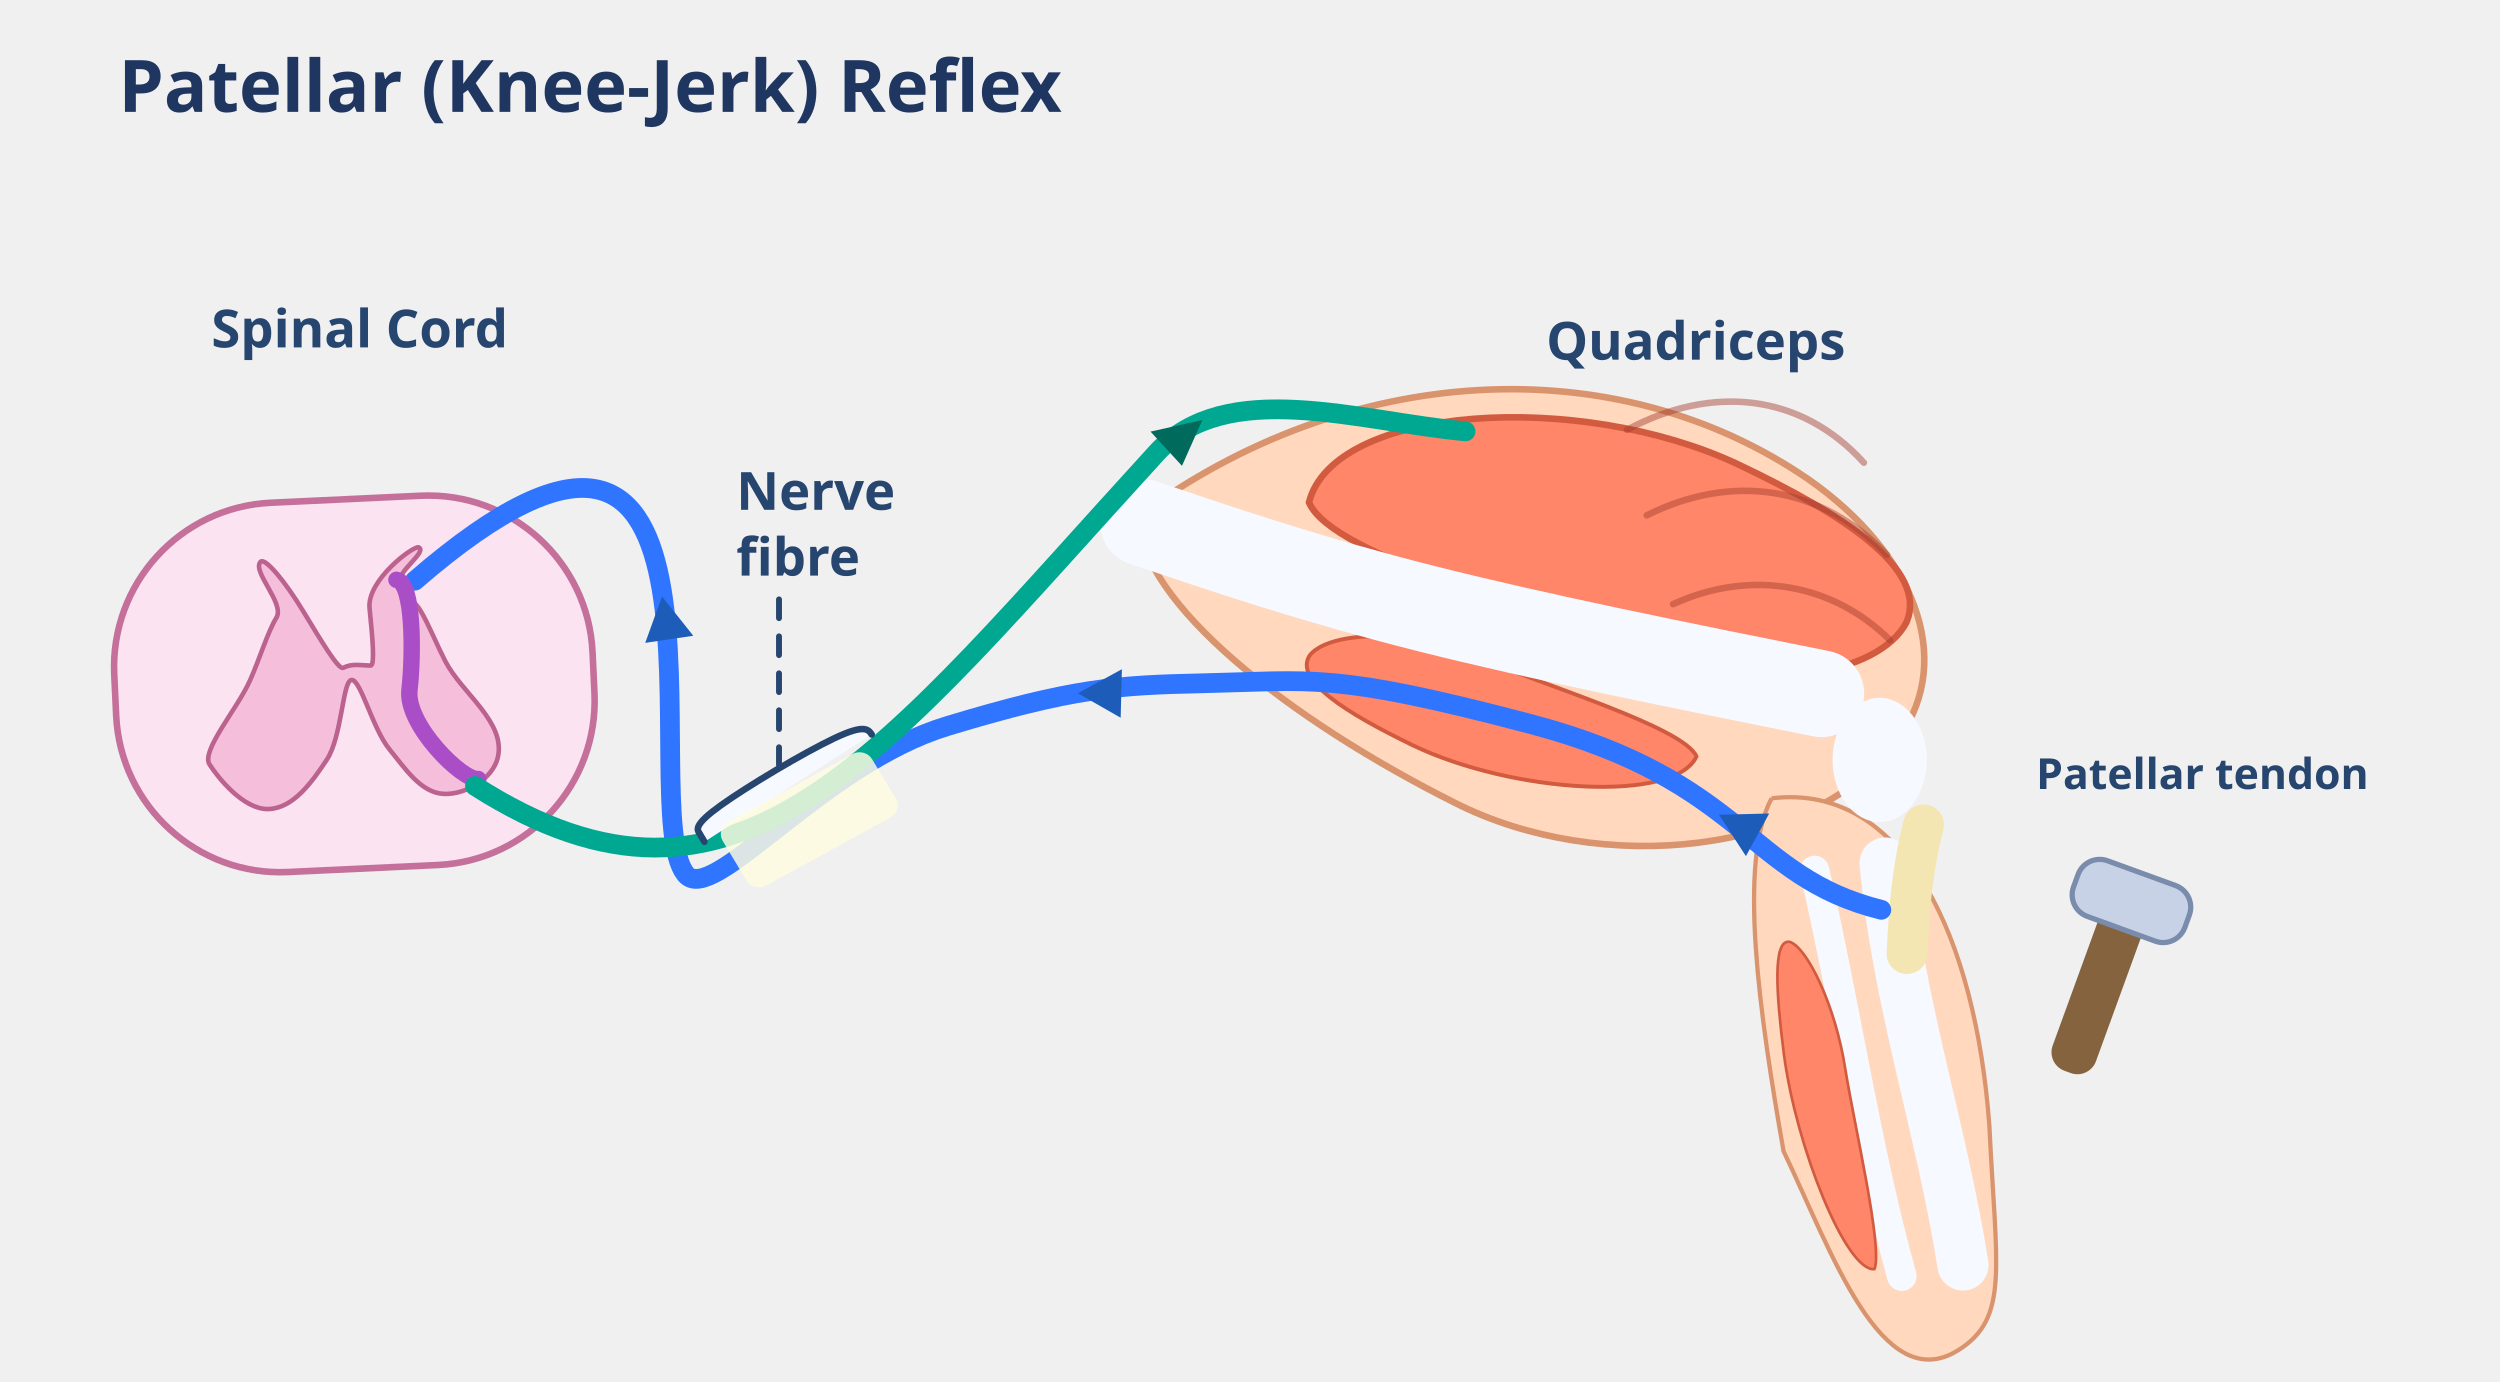
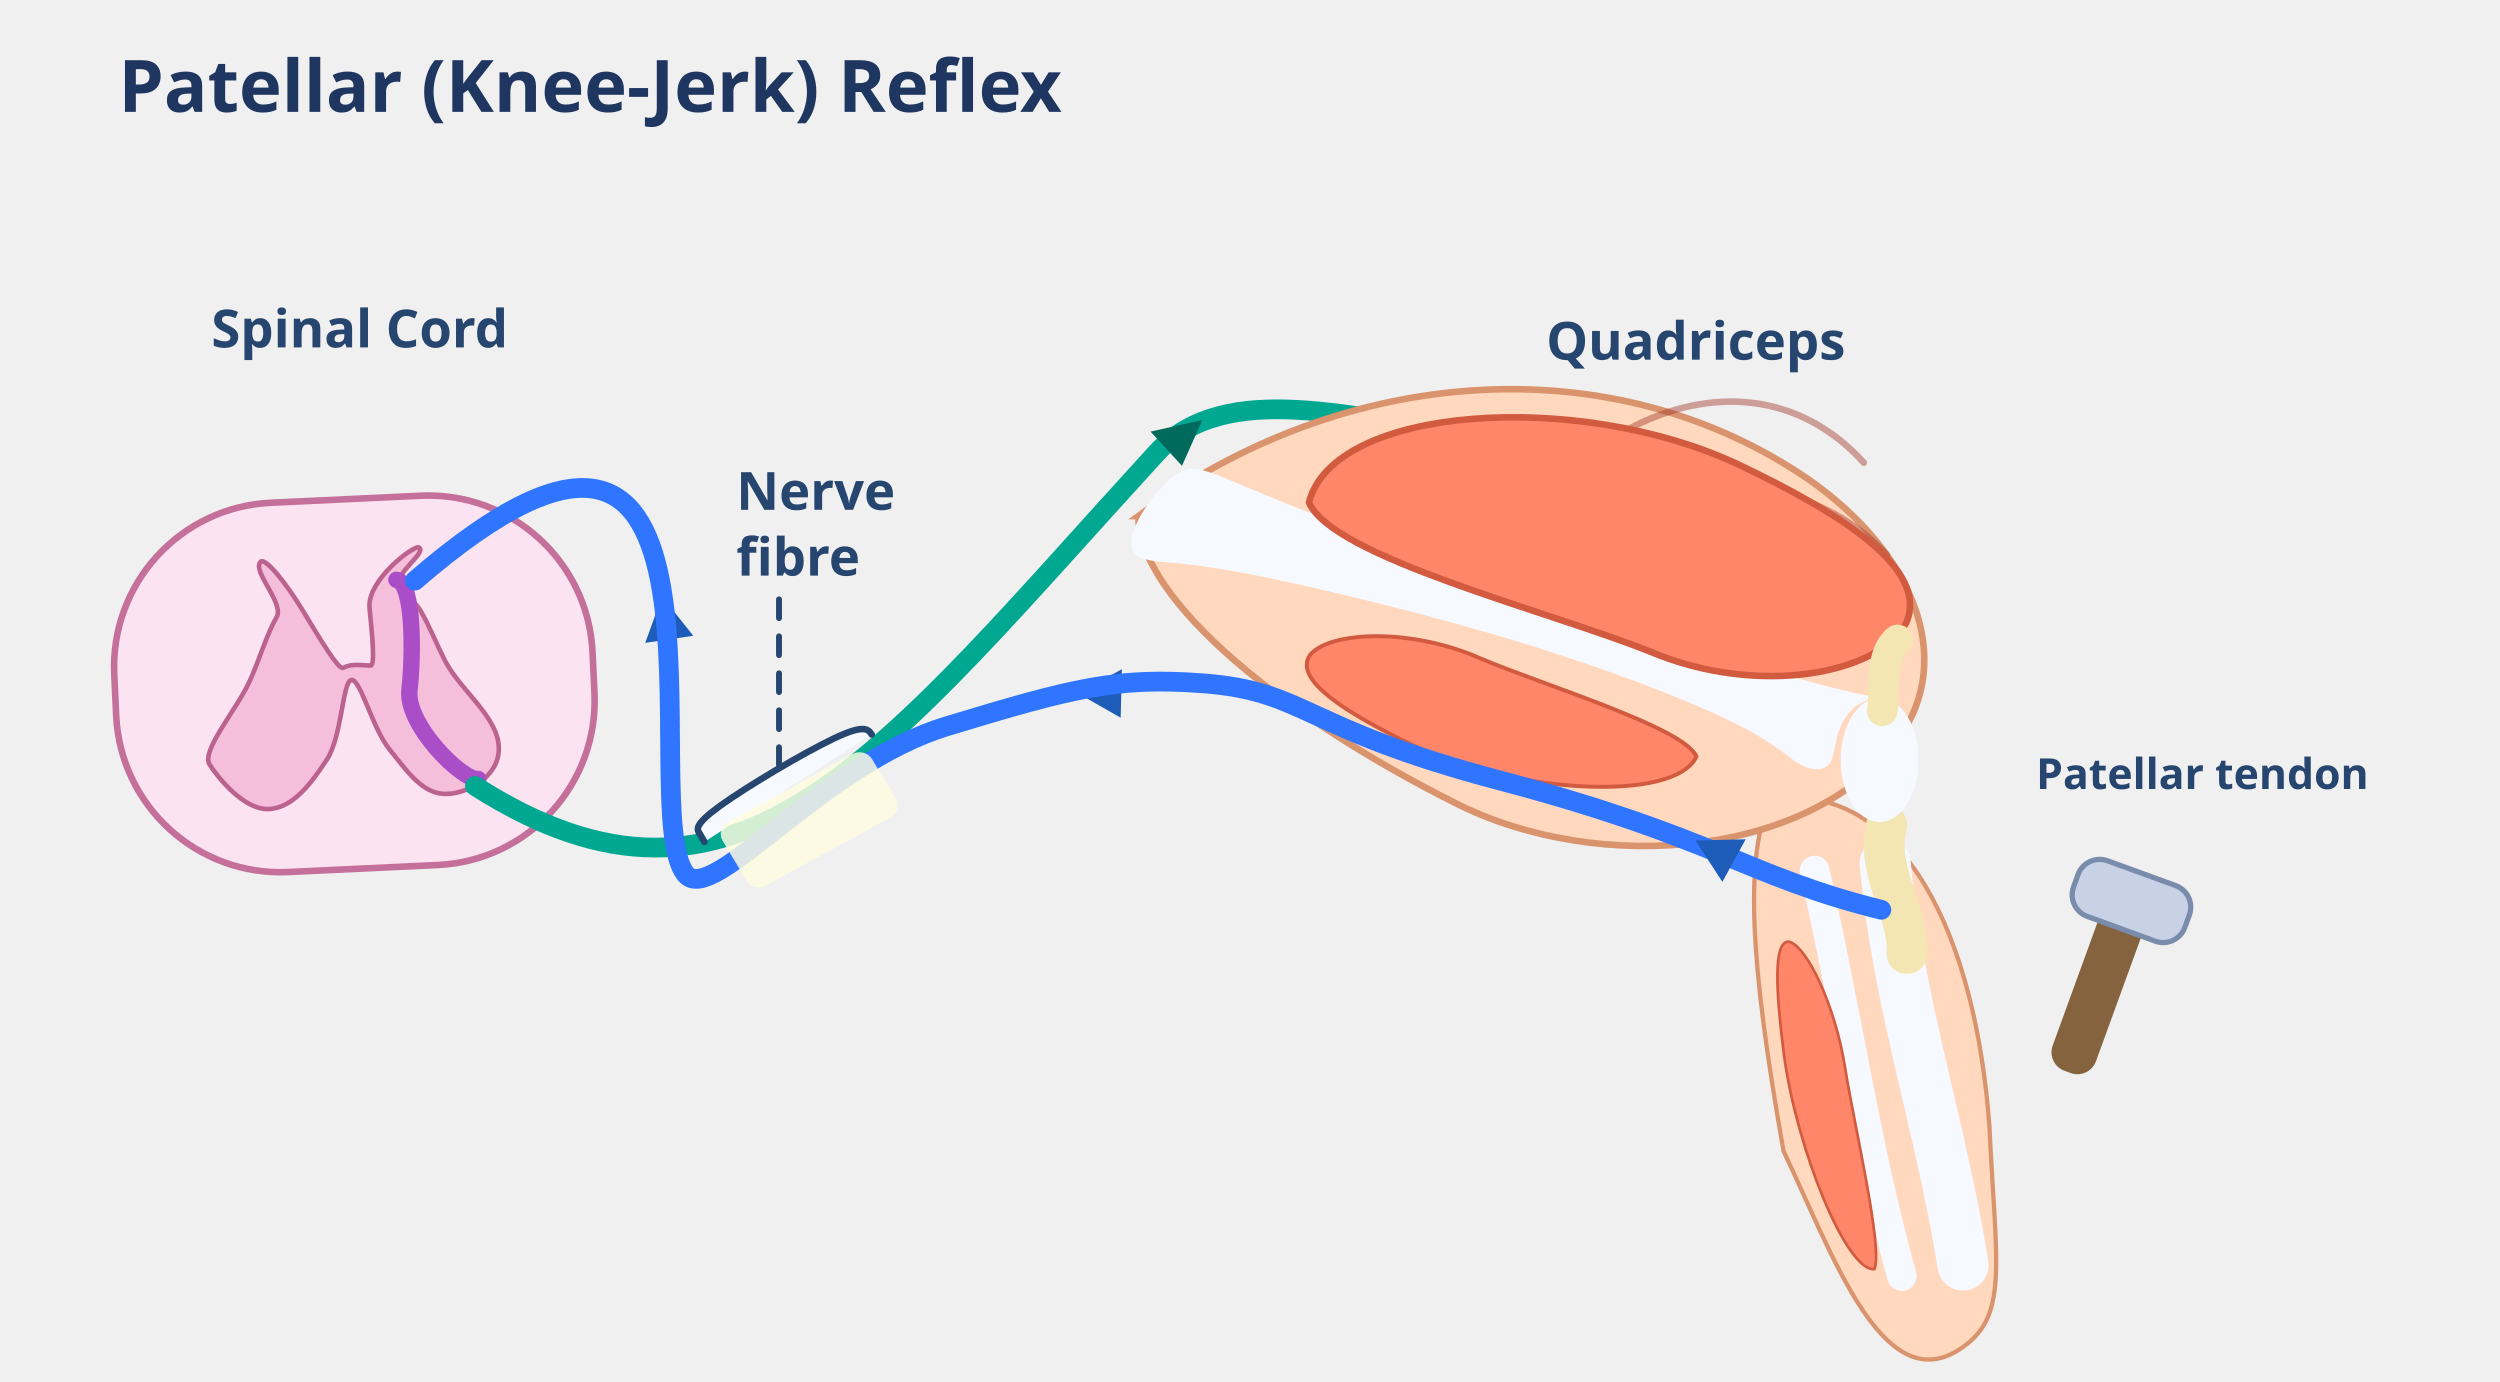
<svg xmlns="http://www.w3.org/2000/svg" id="reflexArcSvg" viewBox="0 0 760 420" aria-label="Simplified knee-jerk reflex arc diagram" version="1.1">
  <defs id="defs16">
    </defs>
  <style id="style1">
    .arc-bg {
      fill: #f8fbff;
    }

    .arc-limb {
      fill: #ffd8bd;
      stroke: #d9936d;
      stroke-width: 2;
    }

    .arc-muscle {
      fill: #ff8668;
      stroke: #d15a3f;
      stroke-width: 2;
    }

    .arc-fibers {
      fill: none;
      stroke: rgba(162, 58, 45, 0.45);
      stroke-width: 2;
      stroke-linecap: round;
    }

    .arc-bone {
      stroke: #f6f9ff;
      stroke-width: 9;
      stroke-linecap: round;
      fill: none;
    }

    .arc-bone.femur {
      stroke-width: 11;
    }

    .arc-foot {
      fill: none;
      stroke: #f6f9ff;
      stroke-width: 8;
      stroke-linecap: round;
    }

    .arc-patella {
      fill: #fff0c8;
      stroke: #d89b2f;
      stroke-width: 2;
    }

    .arc-tendon {
      fill: none;
      stroke: #f4e6b2;
      stroke-width: 6;
      stroke-linecap: round;
    }

    .arc-tuberosity {
      fill: #f6f9ff;
      stroke: #8ca1cb;
      stroke-width: 1.4;
    }

    .arc-cord {
      fill: #fbe3f1;
      stroke: #c4709a;
      stroke-width: 2;
    }

    .arc-grey {
      fill: #f5bfdc;
      stroke: #bb628f;
      stroke-width: 1.4;
    }

    .arc-path {
      fill: none;
      stroke-width: 6;
      stroke-linecap: round;
      stroke-linejoin: round;
    }

    .arc-path.sensory {
      stroke: #2f75ff;
    }

    .arc-path.relay {
      stroke: #aa4ec7;
      stroke-width: 5;
    }

    .arc-path.motor {
      stroke: #00a891;
    }

    .arc-arrow {
      fill: #1d5db9;
    }

    .arc-caption {
      fill: #26456f;
      font-size: 16px;
      font-weight: 700;
      font-family: Outfit, "Segoe UI", sans-serif;
    }

    .arc-caption.small {
      font-size: 13px;
    }

    .arc-title {
      fill: #1f3660;
      font-size: 22px;
      font-weight: 800;
      font-family: Outfit, "Segoe UI", sans-serif;
    }

    .arc-hammer-handle {
      fill: #85633f;
    }

    .arc-hammer-head {
      fill: #c7d2e7;
      stroke: #7a8cab;
      stroke-width: 1.6;
    }

    #reflexImpulseDot {
      fill: #ffd24a;
      stroke: #ffffff;
      stroke-width: 2;
      opacity: 0;
      filter: drop-shadow(0 0 9px rgba(255, 190, 60, 0.95));
    }
  </style>
  <rect x="0" y="0" width="760" height="420" class="arc-bg" id="rect1" style="fill:#f8fbff;fill-opacity:0.023" />
-   <path d="m 346.017,156.898 c 63.295,-46.778 144.903,-51.69 203.895,-11.088 31.726,22.23 44.593,54.179 27.455,78.402 -25.707,36.334 -91.194,42.173 -135.074,19.845 -50.078,-25.085 -95.805,-60.723 -96.275,-87.159 z" class="arc-limb" id="path1" />
  <path d="m 538.562,242.691 c 40.504,-4.885 62.058,42.634 66.213,99.629 2.077,43.311 6.139,58.349 -9.439,68.119 -23.368,14.656 -38.603,-30.085 -53.14,-60.496 -7.27,-41.525 -14.019,-87.711 -3.633,-107.252 z" class="arc-limb" id="path1-0" style="fill:#ffd8bd;stroke:#d9936d;stroke-width:1.3" />
-   <path d="m 397.927,152.742 c 7.498,-29.653 82.183,-34.263 130.414,-11.596 31.983,15.22 58.002,31.861 51.234,48.014 -8.193,15.874 -45.021,22.695 -77.63,9.058 -30.784,-12.427 -96.824,-28.718 -104.018,-45.476 z" class="arc-muscle" id="path2" />
-   <path d="m 515.735,229.962 c -6.508,14.203 -55.844,11.228 -86.339,-3.432 -20.212,-9.816 -36.428,-19.917 -31.118,-27.464 6.231,-7.309 30.802,-8.101 51.509,0.972 19.572,8.344 62.112,21.092 65.948,29.924 z" class="arc-muscle" id="path2-0" style="fill:#ff8668;stroke:#d15a3f;stroke-width:1.203" />
-   <path d="m 494.612,130.668 c 26,-14 53,-11 72,10" class="arc-fibers" id="path3" />
-   <path d="m 500.612,156.668 c 26,-13 53,-9 73,12" class="arc-fibers" id="path4" />
-   <path d="m 508.612,183.668 c 24,-11 49,-6 66,11" class="arc-fibers" id="path5" />
-   <path style="fill:#f6f9ff;fill-opacity:1;stroke:#f6f9ff;stroke-width:16;stroke-linecap:round;stroke-dasharray:none;stroke-opacity:1" d="m 553.213,223.235 c -16.381,-21.38 -32.763,-42.76 -45.21,-60.749 -12.448,-17.989 -20.962,-32.586 -29.476,-47.183" id="path16" transform="matrix(1.215123,-1.089998,1.070951,1.236734,-357.5498,537.8319)" />
-   <ellipse cx="571.409" cy="231.018" class="arc-patella" id="circle5" rx="14.318" ry="18.877" style="fill:#f6f9ff;fill-opacity:1;stroke:#c7d2e7;stroke-opacity:0" />
  <g id="lowerLegGroup" transform="rotate(-1.393892,-56.12528,1409.499)">
    <path d="m 579.301,279.759 c 8.97,44.458 13.556,84.358 23.517,123.915" class="arc-bone tibia" id="path6" />
    <path d="m 600.796,278.021 c 2.683,41.729 15.161,80.959 20.691,122.719" class="arc-bone fibula" id="path7" style="stroke-width:15.553;stroke-dasharray:none" />
-     <path d="m 612.765,266.687 c -4,14 -5,26 -6,39" class="arc-tendon" id="path9" style="stroke-width:12.4;stroke-dasharray:none" />
+     <path d="m 601.57,266.415 c -4,14 6.196,26.272 5.196,39.272" class="arc-tendon" id="path9" style="stroke-width:12.4;stroke-dasharray:none" />
    <path d="m 569.833,385.812 c -8.499,0.947 -23.774,-36.783 -27.519,-65.309 -2.438,-18.947 -3.406,-35.051 1.734,-34.184 5.343,1.646 13.961,19.514 16.895,38.526 2.877,17.876 11.524,54.542 8.89,60.967 z" class="arc-muscle" id="path2-0-9" style="fill:#ff8668;stroke:#d15a3f;stroke-width:0.821" transform="rotate(1.393892,-56.12528,1409.499)" />
  </g>
  <g id="reflexHammer" class="arc-hammer" transform="translate(-15.22258,41.49272)">
    <rect x="646" y="232" width="14" height="54" rx="6" class="arc-hammer-handle" transform="rotate(20,653,259)" id="rect9" />
    <rect x="684.674" y="-17.431" width="36" height="18" rx="7" class="arc-hammer-head" transform="rotate(20)" id="rect10" />
  </g>
  <rect x="156.526" y="-170.649" width="112.383" height="145.565" rx="50" class="arc-cord" id="rect11" transform="rotate(87.31457)" />
  <path d="m 75.939,206.992 c 2.86,-6.34 5.458,-14.921 8.093,-19.234 2.635,-4.312 -7.551,-14.088 -4.825,-16.963 1.363,-1.438 7.584,6.131 12.963,15.009 5.38,8.877 10.766,17.934 12.153,17.216 2.775,-1.438 5.564,-0.695 8.346,-0.695 1.391,0 0.535,-8.799 -0.326,-17.419 -0.861,-8.62 13.585,-19.226 14.957,-18.508 2.744,1.438 -7.274,7.714 -5.888,11.38 1.797,4.753 3.977,3.724 6.518,8.037 2.541,4.312 4.821,10.114 7.385,15.094 5.123,9.949 18.682,18.667 15.976,29.525 -1.589,6.376 -9.857,11.238 -16.42,10.907 -7.066,-0.356 -11.898,-8.011 -16.409,-13.462 -5.127,-6.195 -8.762,-21.182 -11.544,-21.182 -2.781,0 -2.901,17.246 -7.607,24.315 -4.288,6.441 -10.03,14.752 -17.766,14.942 -7.472,0.184 -15.214,-9.448 -17.848,-13.573 -2.635,-4.125 8.378,-16.824 12.241,-25.388 z" class="arc-grey" id="path11" />
-   <path id="sensoryImpulsePath" d="M 571.927,276.58 C 531.297,266.523 530.655,237.348 465.279,220.1 404.846,204.156 399.037,207 365.544,207.717 c -26.234,0.561 -39.5,1.48 -77.635,13.033 -38.135,11.554 -71.549,55.004 -79.52,44.939 -15.943,-20.129 23.961,-181.188 -82.266,-89.169" class="arc-path sensory" />
  <path id="relayImpulsePath" d="m 120.522,176.266 c 5.308,0.706 5.154,22.92 3.957,33.5 -1.196,10.581 16.222,27.764 20.902,27.045" class="arc-path relay" />
  <path id="motorImpulsePath" d="m 144.391,238.938 c 80.536,51.466 123.635,-9.954 207.25,-101.291 21.182,-23.138 61.443,-9.469 93.881,-6.519" class="arc-path motor" />
  <circle id="reflexImpulseDot" cx="556.612" cy="287.668" r="6" />
-   <polygon points="405,206 407,220 420,212 " class="arc-arrow" id="polygon11" transform="rotate(-34.45078,256.7553,257.6978)" style="fill:#006b5d;fill-opacity:0.998" />
-   <polygon points="463,190 463,205 476,198 " class="arc-arrow" id="polygon12" transform="rotate(-33.04599,590.0185,118.4196)" />
  <polygon points="476,198 463,190 463,205 " class="arc-arrow" id="polygon12-2" transform="rotate(19.88528,356.8668,-560.9325)" style="fill:#1d5db9" />
  <polygon points="476,198 463,190 463,205 " class="arc-arrow" id="polygon12-2-3" transform="rotate(-60.25258,413.2117,316.9911)" style="fill:#1d5db9" />
-   <text x="470.054" y="109.336" class="arc-caption" id="text12">Quadriceps</text>
-   <text x="223.842" y="154.973" class="arc-caption" id="text12-6" style="font-weight:700;font-size:16px;font-family:Outfit, 'Segoe UI', sans-serif;fill:#26456f">
-     <tspan id="tspan1" x="223.842" y="154.973">Nerve</tspan>
-     <tspan id="tspan2" x="223.842" y="174.973">fibre</tspan>
-   </text>
  <text x="618.98" y="239.862" class="arc-caption small" id="text13">Patellar tendon</text>
  <text x="64.243" y="105.606" class="arc-caption" id="text15">Spinal Cord</text>
  <text x="36" y="34" class="arc-title" id="text16">Patellar (Knee-Jerk) Reflex</text>
-   <path style="fill:#f6f9ff;fill-opacity:1;stroke:#26456f;stroke-width:2;stroke-linecap:round;stroke-dasharray:none;stroke-opacity:1" d="m 270.628,219.64 c -0.37,-1.899 -0.741,-3.799 -10.873,-3.472 -10.132,0.327 -30.026,2.88 -39.827,5.013 -9.801,2.133 -9.509,3.846 -9.314,5.14 0.195,1.294 0.292,2.168 0.389,3.042" id="path8" transform="rotate(-23.41071,276.6159,235.0316)" />
-   <rect style="opacity:0.827;fill:#fffddf;fill-opacity:1;stroke:#26456f;stroke-width:0;stroke-linecap:round;stroke-dasharray:none;stroke-opacity:1" id="rect8" width="51.762" height="22.466" x="56.477" y="325.801" rx="4.336" ry="4.234" transform="matrix(0.8770547,-0.4803905,0.5156154,0.8568202,0,0)" />
-   <path style="opacity:1;fill:none;fill-opacity:0.493;stroke:#26456f;stroke-width:1.8;stroke-linecap:round;stroke-dasharray:5.4, 5.4;stroke-dashoffset:0.36;stroke-opacity:1" d="m 236.818,230.456 c 0,-16.259 0,-32.518 0,-48.777" id="path10" transform="matrix(1,0,0,1.040799,0,-7.397481)" />
+   <polygon points="405,206 407,220 420,212 " class="arc-arrow" id="polygon11" transform="rotate(-34.45078,256.7553,257.6978)" style="fill:#006b5d;fill-opacity:0.998" />
+   <g id="g12">
+     <path d="m 346.017,156.898 c 63.295,-46.778 144.903,-51.69 203.895,-11.088 31.726,22.23 44.593,54.179 27.455,78.402 -25.707,36.334 -91.194,42.173 -135.074,19.845 -50.078,-25.085 -95.805,-60.723 -96.275,-87.159 z" class="arc-limb" id="path1" />
+     <path d="m 515.735,229.962 c -6.508,14.203 -55.844,11.228 -86.339,-3.432 -20.212,-9.816 -36.428,-19.917 -31.118,-27.464 6.231,-7.309 30.802,-8.101 51.509,0.972 19.572,8.344 62.112,21.092 65.948,29.924 z" class="arc-muscle" id="path2-0" style="fill:#ff8668;stroke:#d15a3f;stroke-width:1.203" />
+     <path d="m 494.612,130.668 c 26,-14 53,-11 72,10" class="arc-fibers" id="path3" />
+     <path d="m 500.612,156.668 c 26,-13 53,-9 73,12" class="arc-fibers" id="path4" />
+     <path d="m 508.612,183.668 c 24,-11 49,-6 66,11" class="arc-fibers" id="path5" />
+     <ellipse cx="571.409" cy="231.018" class="arc-patella" id="circle5" rx="11.858" ry="18.877" style="fill:#f6f9ff;fill-opacity:1;stroke:#c7d2e7;stroke-opacity:0" />
+     <text x="470.054" y="109.336" class="arc-caption" id="text12">Quadriceps</text>
+     <path style="display:inline;opacity:1;fill:#f6f9ff;fill-opacity:1;stroke:none;stroke-width:1.8;stroke-linecap:round;stroke-dasharray:5.4, 5.4;stroke-dashoffset:0.36;stroke-opacity:1" d="M 526.41,200.192 C 493.071,189.788 433.802,169.611 401.802,157.316 369.803,145.021 365.074,140.607 359.242,143.287 c -5.832,2.68 -12.768,12.453 -14.738,18.364 -1.97,5.911 1.025,7.96 5.359,8.749 4.335,0.788 10.01,0.315 29.32,4.02 19.31,3.704 52.254,11.586 80.707,20.177 28.453,8.591 52.412,17.891 66.126,24.59 13.714,6.699 17.182,10.798 20.729,12.926 3.547,2.128 7.172,2.286 8.985,0.552 1.813,-1.734 1.813,-5.359 2.837,-8.985 1.025,-3.626 3.074,-7.251 5.911,-9.221 2.837,-1.97 6.463,-2.286 4.571,-2.759 -1.892,-0.473 -9.3,-1.103 -42.639,-11.507 z" id="path12" />
+   </g>
+   <path d="m 397.927,152.742 c 7.498,-29.653 82.183,-34.263 130.414,-11.596 31.983,15.22 58.002,31.861 51.234,48.014 -8.193,15.874 -45.021,22.695 -77.63,9.058 -30.784,-12.427 -96.824,-28.718 -104.018,-45.476 z" class="arc-muscle" id="path2" />
+   <path id="sensoryImpulsePath" d="m 571.927,276.58 c -40.63,-10.057 -50.526,-22.046 -115.902,-39.294 -60.433,-15.944 -58.839,-27.199 -90.481,-29.569 -26.167,-1.96 -39.5,1.48 -77.635,13.033 -38.135,11.554 -71.549,55.004 -79.52,44.939 -15.943,-20.129 23.961,-181.188 -82.266,-89.169" class="arc-path sensory" />
+   <polygon points="463,205 476,198 463,190 " class="arc-arrow" id="polygon12" transform="rotate(-33.04599,599.6465,134.393)" />
+   <path d="m 576.858,194.537 c -5.9,4.922 -3.552,17.01 -4.654,21.558" class="arc-tendon" id="path9-0" style="fill:none;stroke:#f4e6b2;stroke-width:9.306;stroke-linecap:round;stroke-dasharray:none" />
+   <g id="g13">
+     <text x="223.842" y="154.973" class="arc-caption" id="text12-6" style="font-weight:700;font-size:16px;font-family:Outfit, 'Segoe UI', sans-serif;fill:#26456f">
+       <tspan id="tspan1" x="223.842" y="154.973">Nerve</tspan>
+       <tspan id="tspan2" x="223.842" y="174.973">fibre</tspan>
+     </text>
+     <path style="fill:#f6f9ff;fill-opacity:1;stroke:#26456f;stroke-width:2;stroke-linecap:round;stroke-dasharray:none;stroke-opacity:1" d="m 270.628,219.64 c -0.37,-1.899 -0.741,-3.799 -10.873,-3.472 -10.132,0.327 -30.026,2.88 -39.827,5.013 -9.801,2.133 -9.509,3.846 -9.314,5.14 0.195,1.294 0.292,2.168 0.389,3.042" id="path8" transform="rotate(-23.41071,276.6159,235.0316)" />
+     <rect style="opacity:0.827;fill:#fffddf;fill-opacity:1;stroke:#26456f;stroke-width:0;stroke-linecap:round;stroke-dasharray:none;stroke-opacity:1" id="rect8" width="51.762" height="22.466" x="56.477" y="325.801" rx="4.336" ry="4.234" transform="matrix(0.8770547,-0.4803905,0.5156154,0.8568202,0,0)" />
+     <path style="opacity:1;fill:none;fill-opacity:0.493;stroke:#26456f;stroke-width:1.8;stroke-linecap:round;stroke-dasharray:5.4, 5.4;stroke-dashoffset:0.36;stroke-opacity:1" d="m 236.818,230.456 c 0,-16.259 0,-32.518 0,-48.777" id="path10" transform="matrix(1,0,0,1.040799,0,-7.397481)" />
+   </g>
</svg>
